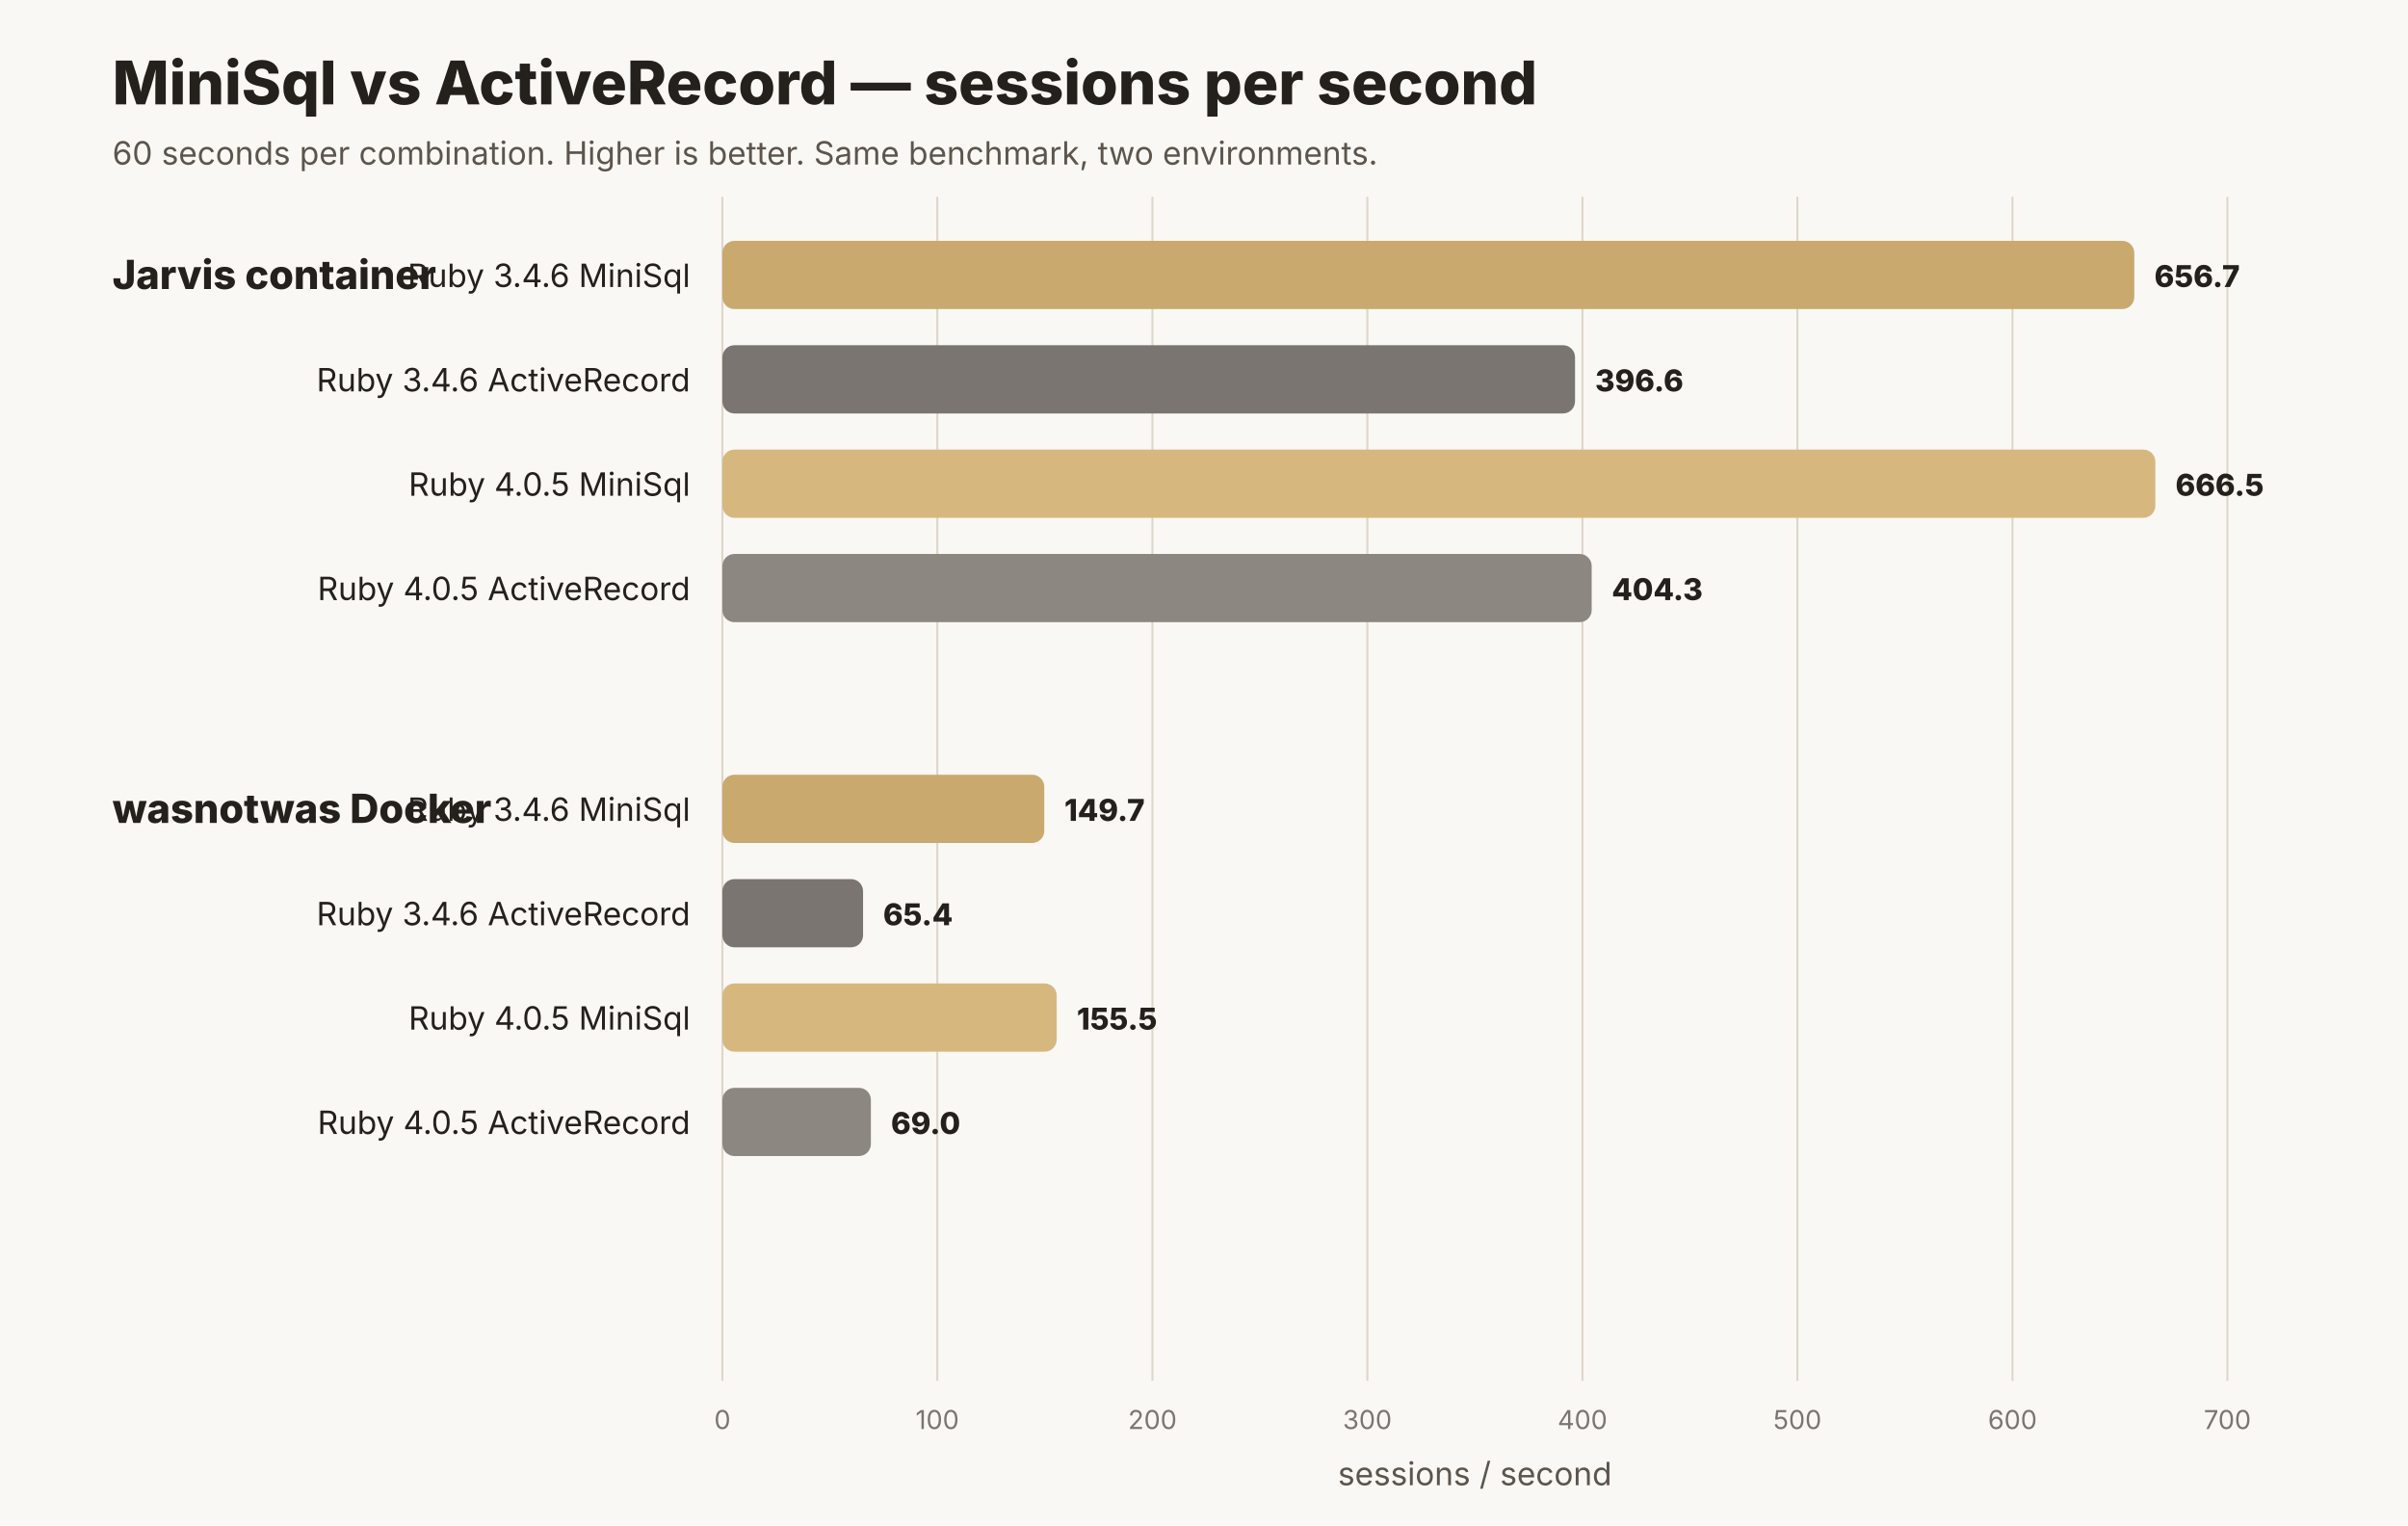
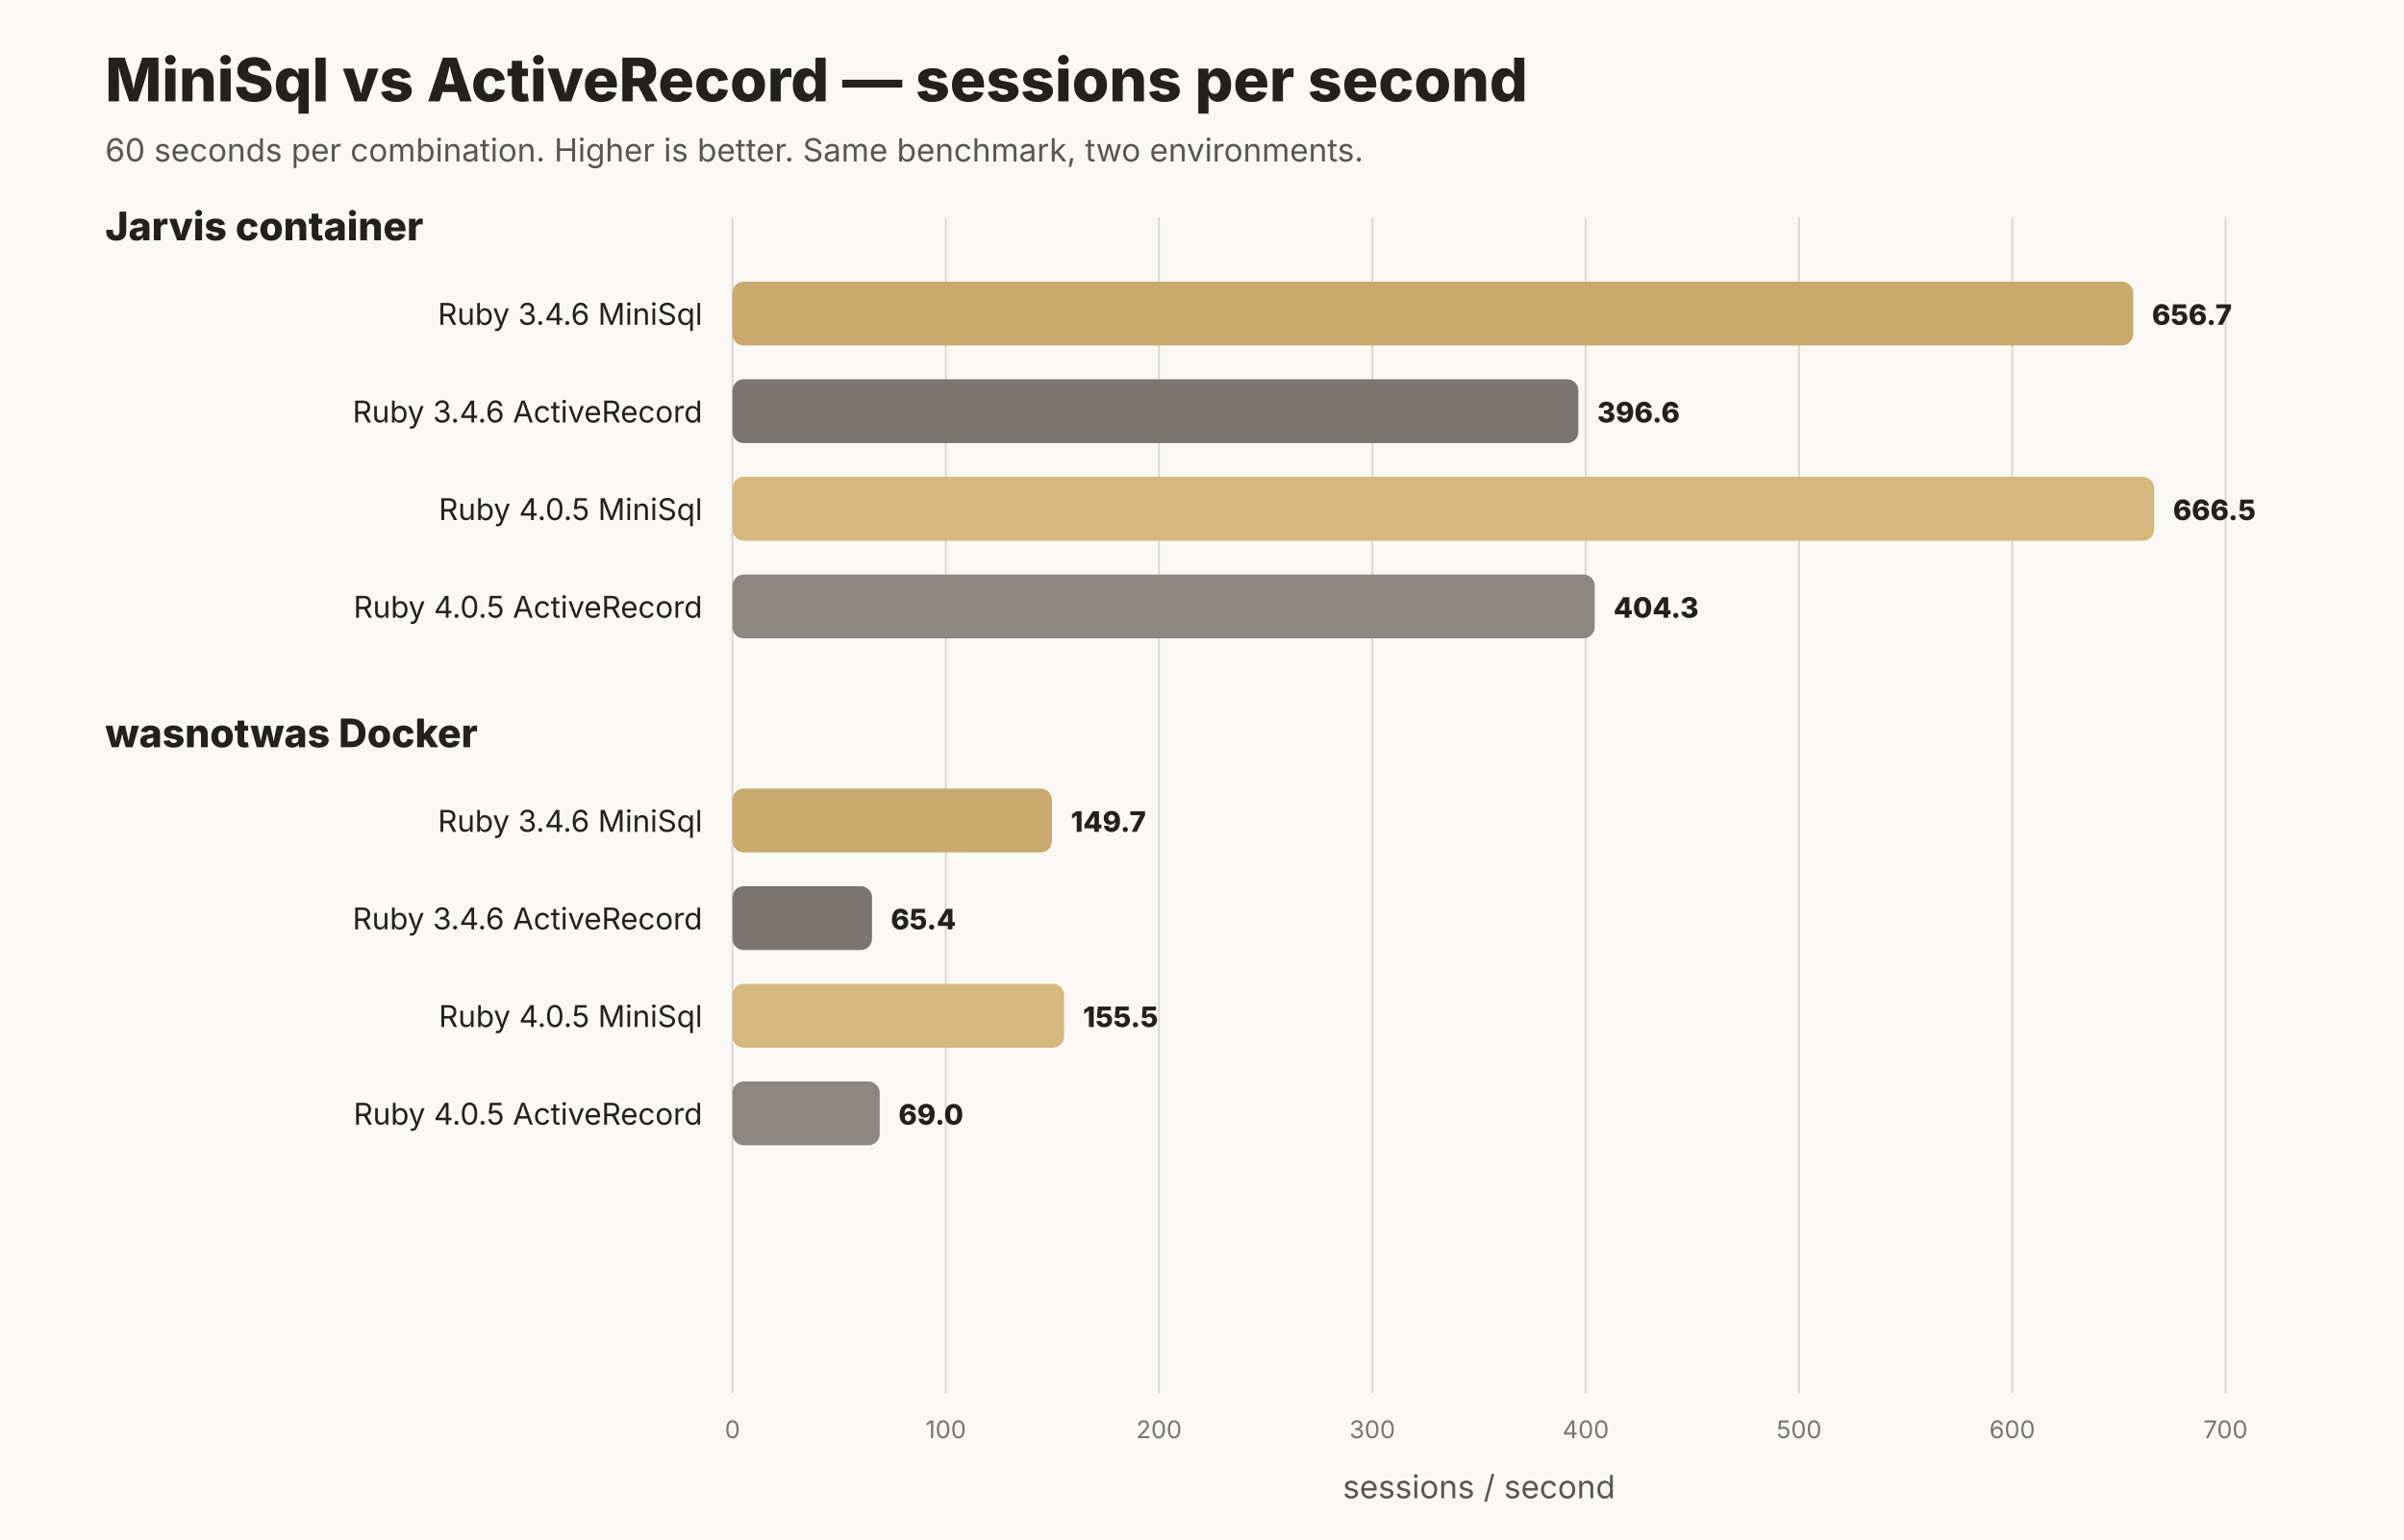
- <svg xmlns="http://www.w3.org/2000/svg" width="1200" height="760" viewBox="0 0 1200 760" role="img" aria-labelledby="title desc">
+ <svg xmlns="http://www.w3.org/2000/svg" width="1280" height="820" viewBox="0 0 1280 820" role="img" aria-labelledby="title desc">
  <rect width="100%" height="100%" fill="#faf8f4" />
-   <style>text{font-family:Inter,Arial,sans-serif;fill:#24211d}.title{font-size:30px;font-weight:800}.sub{font-size:16px;fill:#5c554d}.label{font-size:16px}.group{font-size:20px;font-weight:800}.value{font-size:15px;font-weight:800}.axis{stroke:#ded6ca;stroke-width:1}.tick{font-size:13px;fill:#7a7570}</style>
-   <text x="56" y="52" class="title">MiniSql vs ActiveRecord — sessions per second</text>
-   <text x="56" y="82" class="sub">60 seconds per combination. Higher is better. Same benchmark, two environments.</text>
-   <line x1="360.0" y1="98" x2="360.0" y2="688" class="axis" />
-   <text x="360.0" y="712" text-anchor="middle" class="tick">0</text>
-   <line x1="467.1" y1="98" x2="467.1" y2="688" class="axis" />
-   <text x="467.1" y="712" text-anchor="middle" class="tick">100</text>
-   <line x1="574.3" y1="98" x2="574.3" y2="688" class="axis" />
-   <text x="574.3" y="712" text-anchor="middle" class="tick">200</text>
-   <line x1="681.4" y1="98" x2="681.4" y2="688" class="axis" />
-   <text x="681.4" y="712" text-anchor="middle" class="tick">300</text>
-   <line x1="788.6" y1="98" x2="788.6" y2="688" class="axis" />
-   <text x="788.6" y="712" text-anchor="middle" class="tick">400</text>
-   <line x1="895.7" y1="98" x2="895.7" y2="688" class="axis" />
-   <text x="895.7" y="712" text-anchor="middle" class="tick">500</text>
-   <line x1="1002.9" y1="98" x2="1002.9" y2="688" class="axis" />
-   <text x="1002.9" y="712" text-anchor="middle" class="tick">600</text>
-   <line x1="1110.0" y1="98" x2="1110.0" y2="688" class="axis" />
-   <text x="1110.0" y="712" text-anchor="middle" class="tick">700</text>
-   <text x="56" y="144" class="group">Jarvis container</text>
-   <text x="344" y="143" text-anchor="end" class="label">Ruby 3.4.6 MiniSql</text>
-   <rect x="360" y="120" width="703.6" height="34" rx="6" fill="#c9a96e" />
-   <text x="1073.6" y="143" text-anchor="start" class="value">656.7</text>
-   <text x="344" y="195" text-anchor="end" class="label">Ruby 3.4.6 ActiveRecord</text>
-   <rect x="360" y="172" width="424.9" height="34" rx="6" fill="#7a7570" />
-   <text x="794.9" y="195" text-anchor="start" class="value">396.6</text>
-   <text x="344" y="247" text-anchor="end" class="label">Ruby 4.0.5 MiniSql</text>
-   <rect x="360" y="224" width="714.1" height="34" rx="6" fill="#d6b87f" />
-   <text x="1084.1" y="247" text-anchor="start" class="value">666.5</text>
-   <text x="344" y="299" text-anchor="end" class="label">Ruby 4.0.5 ActiveRecord</text>
-   <rect x="360" y="276" width="433.2" height="34" rx="6" fill="#8c8781" />
-   <text x="803.2" y="299" text-anchor="start" class="value">404.3</text>
-   <text x="56" y="410" class="group">wasnotwas Docker</text>
-   <text x="344" y="409" text-anchor="end" class="label">Ruby 3.4.6 MiniSql</text>
-   <rect x="360" y="386" width="160.4" height="34" rx="6" fill="#c9a96e" />
-   <text x="530.4" y="409" text-anchor="start" class="value">149.7</text>
-   <text x="344" y="461" text-anchor="end" class="label">Ruby 3.4.6 ActiveRecord</text>
-   <rect x="360" y="438" width="70.1" height="34" rx="6" fill="#7a7570" />
-   <text x="440.1" y="461" text-anchor="start" class="value">65.4</text>
-   <text x="344" y="513" text-anchor="end" class="label">Ruby 4.0.5 MiniSql</text>
-   <rect x="360" y="490" width="166.6" height="34" rx="6" fill="#d6b87f" />
-   <text x="536.6" y="513" text-anchor="start" class="value">155.5</text>
-   <text x="344" y="565" text-anchor="end" class="label">Ruby 4.0.5 ActiveRecord</text>
-   <rect x="360" y="542" width="74.0" height="34" rx="6" fill="#8c8781" />
-   <text x="444.0" y="565" text-anchor="start" class="value">69.0</text>
-   <text x="735.0" y="740" text-anchor="middle" class="sub">sessions / second</text>
+   <style>text{font-family:Inter,Arial,sans-serif;fill:#24211d}.title{font-size:32px;font-weight:800}.sub{font-size:17px;fill:#5c554d}.label{font-size:16px}.group{font-size:21px;font-weight:800}.value{font-size:15px;font-weight:800}.axis{stroke:#ded6ca;stroke-width:1}.tick{font-size:13px;fill:#7a7570}</style>
+   <text x="56" y="54" class="title">MiniSql vs ActiveRecord — sessions per second</text>
+   <text x="56" y="86" class="sub">60 seconds per combination. Higher is better. Same benchmark, two environments.</text>
+   <line x1="390.0" y1="116" x2="390.0" y2="742" class="axis" />
+   <text x="390.0" y="766" text-anchor="middle" class="tick">0</text>
+   <line x1="503.6" y1="116" x2="503.6" y2="742" class="axis" />
+   <text x="503.6" y="766" text-anchor="middle" class="tick">100</text>
+   <line x1="617.1" y1="116" x2="617.1" y2="742" class="axis" />
+   <text x="617.1" y="766" text-anchor="middle" class="tick">200</text>
+   <line x1="730.7" y1="116" x2="730.7" y2="742" class="axis" />
+   <text x="730.7" y="766" text-anchor="middle" class="tick">300</text>
+   <line x1="844.3" y1="116" x2="844.3" y2="742" class="axis" />
+   <text x="844.3" y="766" text-anchor="middle" class="tick">400</text>
+   <line x1="957.9" y1="116" x2="957.9" y2="742" class="axis" />
+   <text x="957.9" y="766" text-anchor="middle" class="tick">500</text>
+   <line x1="1071.4" y1="116" x2="1071.4" y2="742" class="axis" />
+   <text x="1071.4" y="766" text-anchor="middle" class="tick">600</text>
+   <line x1="1185.0" y1="116" x2="1185.0" y2="742" class="axis" />
+   <text x="1185.0" y="766" text-anchor="middle" class="tick">700</text>
+   <text x="56" y="128" class="group">Jarvis container</text>
+   <text x="374" y="173" text-anchor="end" class="label">Ruby 3.4.6 MiniSql</text>
+   <rect x="390" y="150" width="745.8" height="34" rx="6" fill="#c9a96e" />
+   <text x="1145.8" y="173" text-anchor="start" class="value">656.7</text>
+   <text x="374" y="225" text-anchor="end" class="label">Ruby 3.4.6 ActiveRecord</text>
+   <rect x="390" y="202" width="450.4" height="34" rx="6" fill="#7a7570" />
+   <text x="850.4" y="225" text-anchor="start" class="value">396.6</text>
+   <text x="374" y="277" text-anchor="end" class="label">Ruby 4.0.5 MiniSql</text>
+   <rect x="390" y="254" width="757.0" height="34" rx="6" fill="#d6b87f" />
+   <text x="1157.0" y="277" text-anchor="start" class="value">666.5</text>
+   <text x="374" y="329" text-anchor="end" class="label">Ruby 4.0.5 ActiveRecord</text>
+   <rect x="390" y="306" width="459.1" height="34" rx="6" fill="#8c8781" />
+   <text x="859.1" y="329" text-anchor="start" class="value">404.3</text>
+   <text x="56" y="398" class="group">wasnotwas Docker</text>
+   <text x="374" y="443" text-anchor="end" class="label">Ruby 3.4.6 MiniSql</text>
+   <rect x="390" y="420" width="170.1" height="34" rx="6" fill="#c9a96e" />
+   <text x="570.1" y="443" text-anchor="start" class="value">149.7</text>
+   <text x="374" y="495" text-anchor="end" class="label">Ruby 3.4.6 ActiveRecord</text>
+   <rect x="390" y="472" width="74.3" height="34" rx="6" fill="#7a7570" />
+   <text x="474.3" y="495" text-anchor="start" class="value">65.4</text>
+   <text x="374" y="547" text-anchor="end" class="label">Ruby 4.0.5 MiniSql</text>
+   <rect x="390" y="524" width="176.6" height="34" rx="6" fill="#d6b87f" />
+   <text x="576.6" y="547" text-anchor="start" class="value">155.5</text>
+   <text x="374" y="599" text-anchor="end" class="label">Ruby 4.0.5 ActiveRecord</text>
+   <rect x="390" y="576" width="78.4" height="34" rx="6" fill="#8c8781" />
+   <text x="478.4" y="599" text-anchor="start" class="value">69.0</text>
+   <text x="787.5" y="798" text-anchor="middle" class="sub">sessions / second</text>
</svg>
